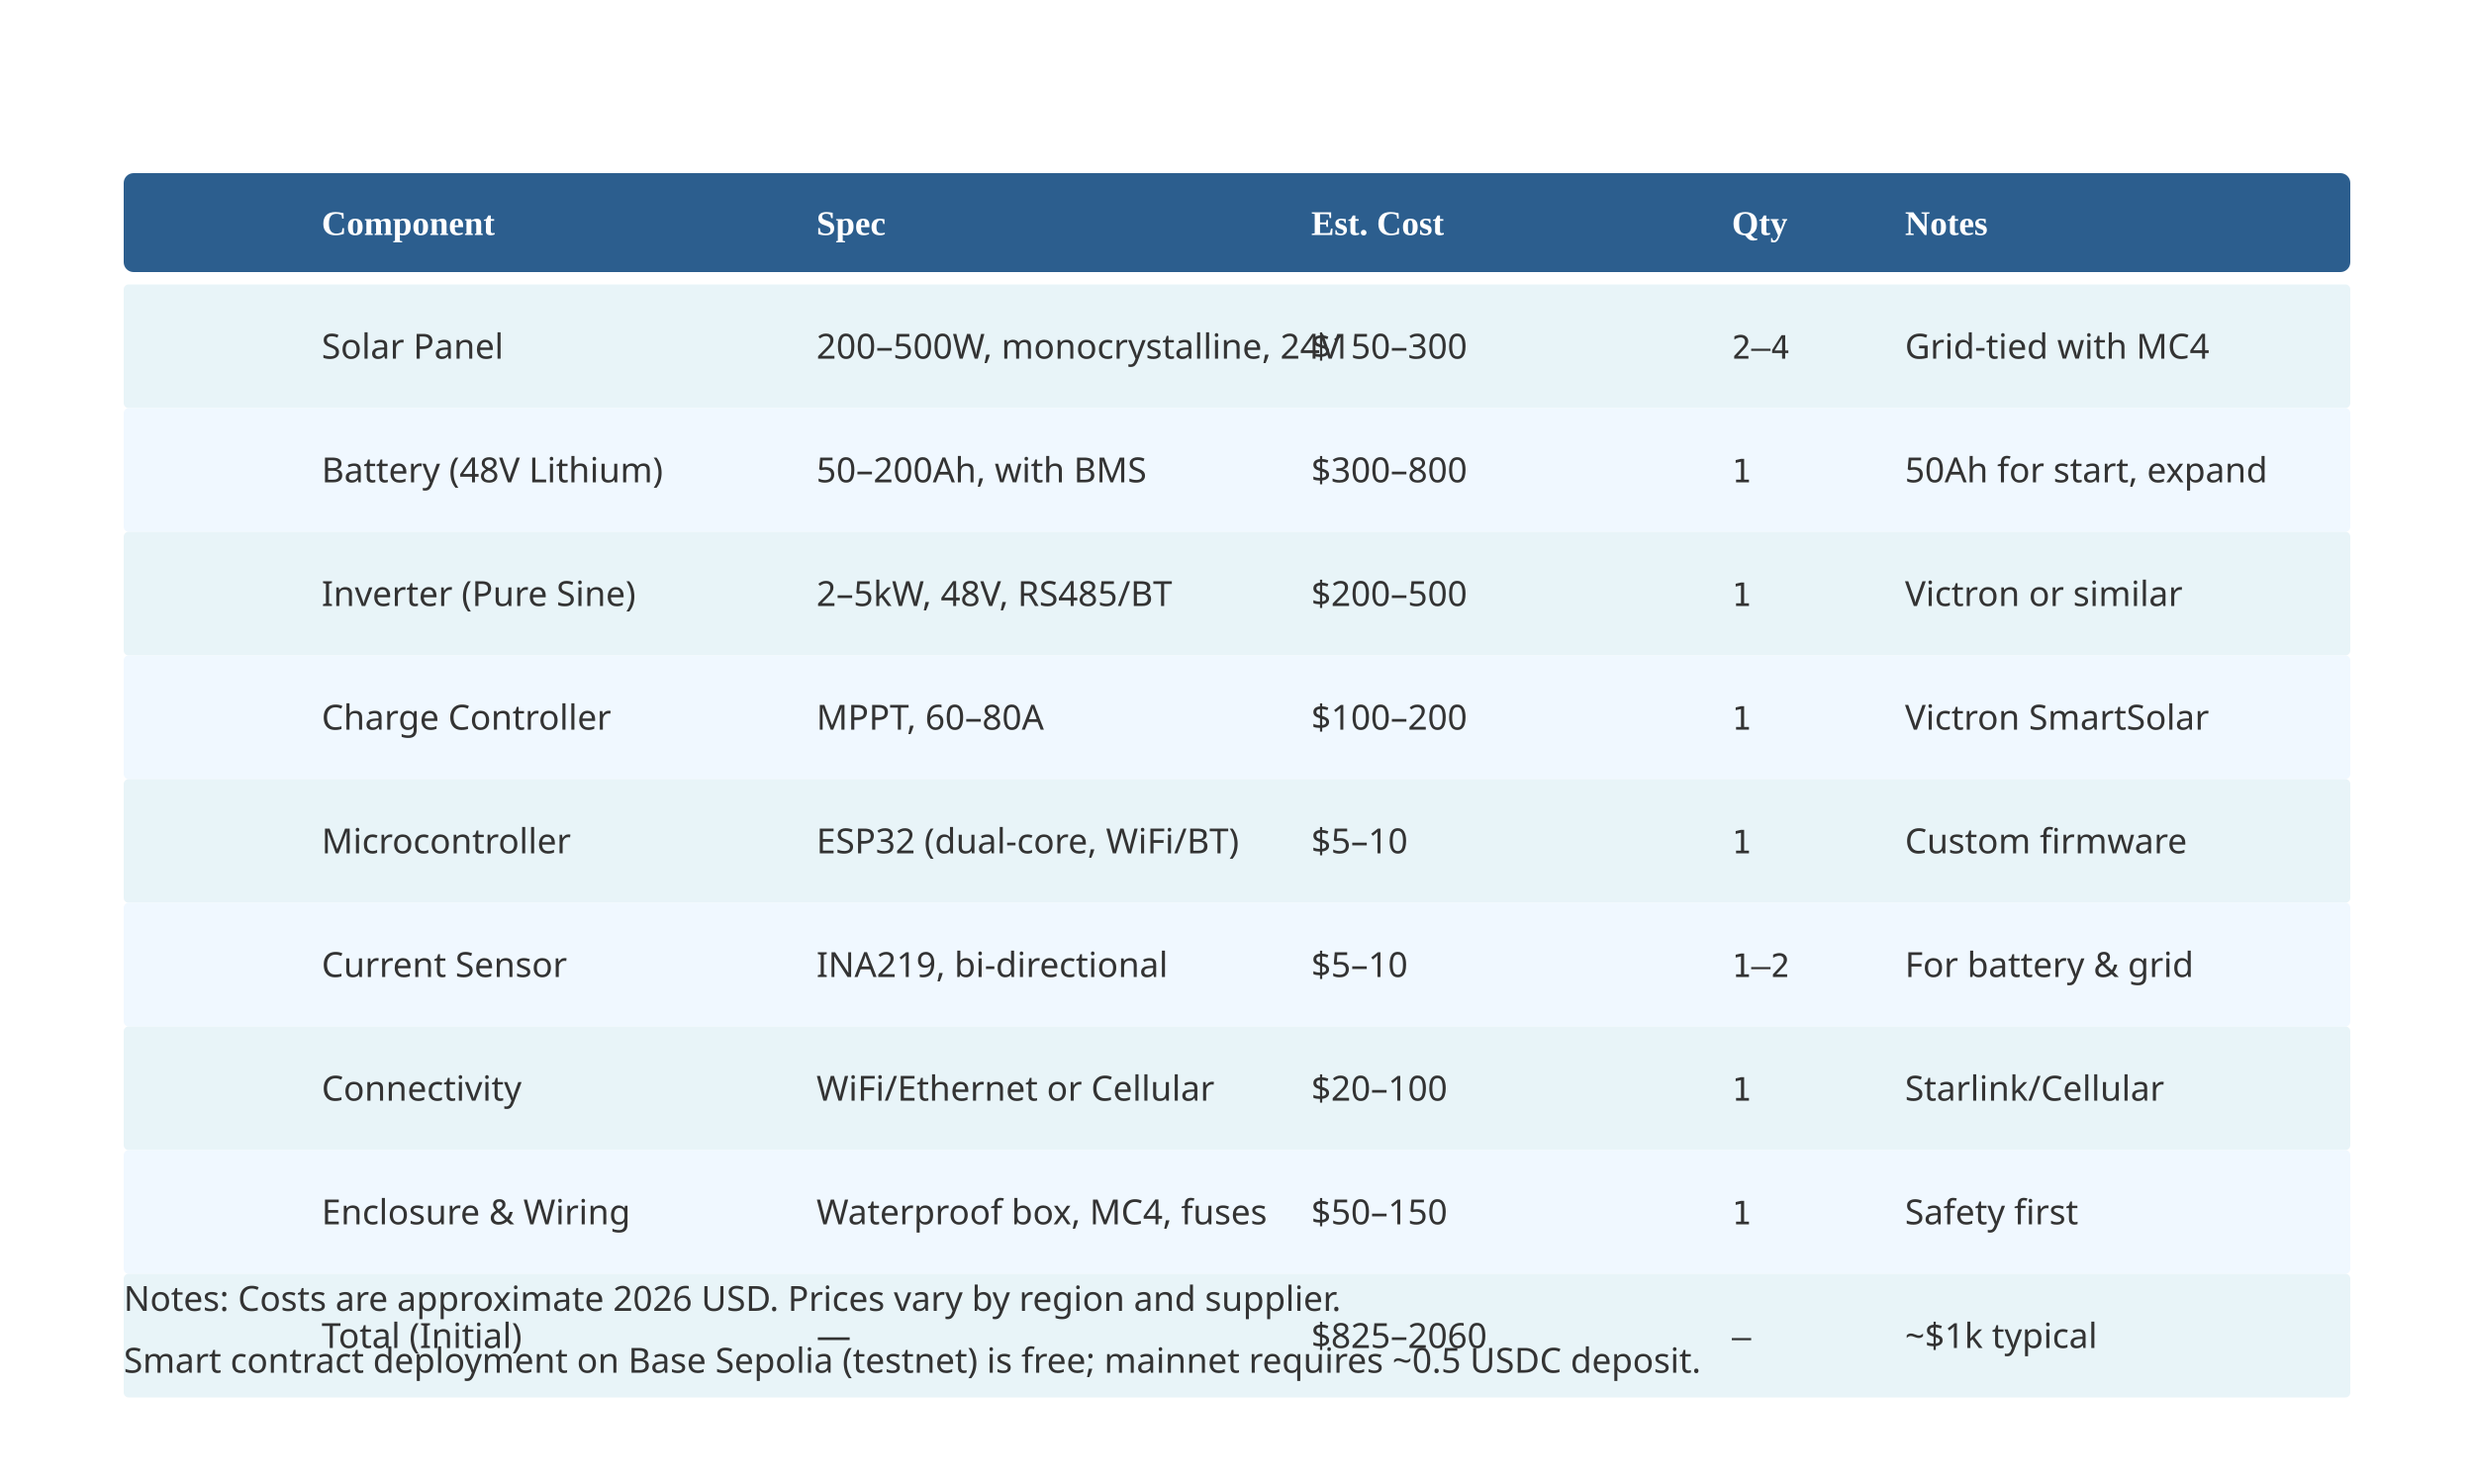
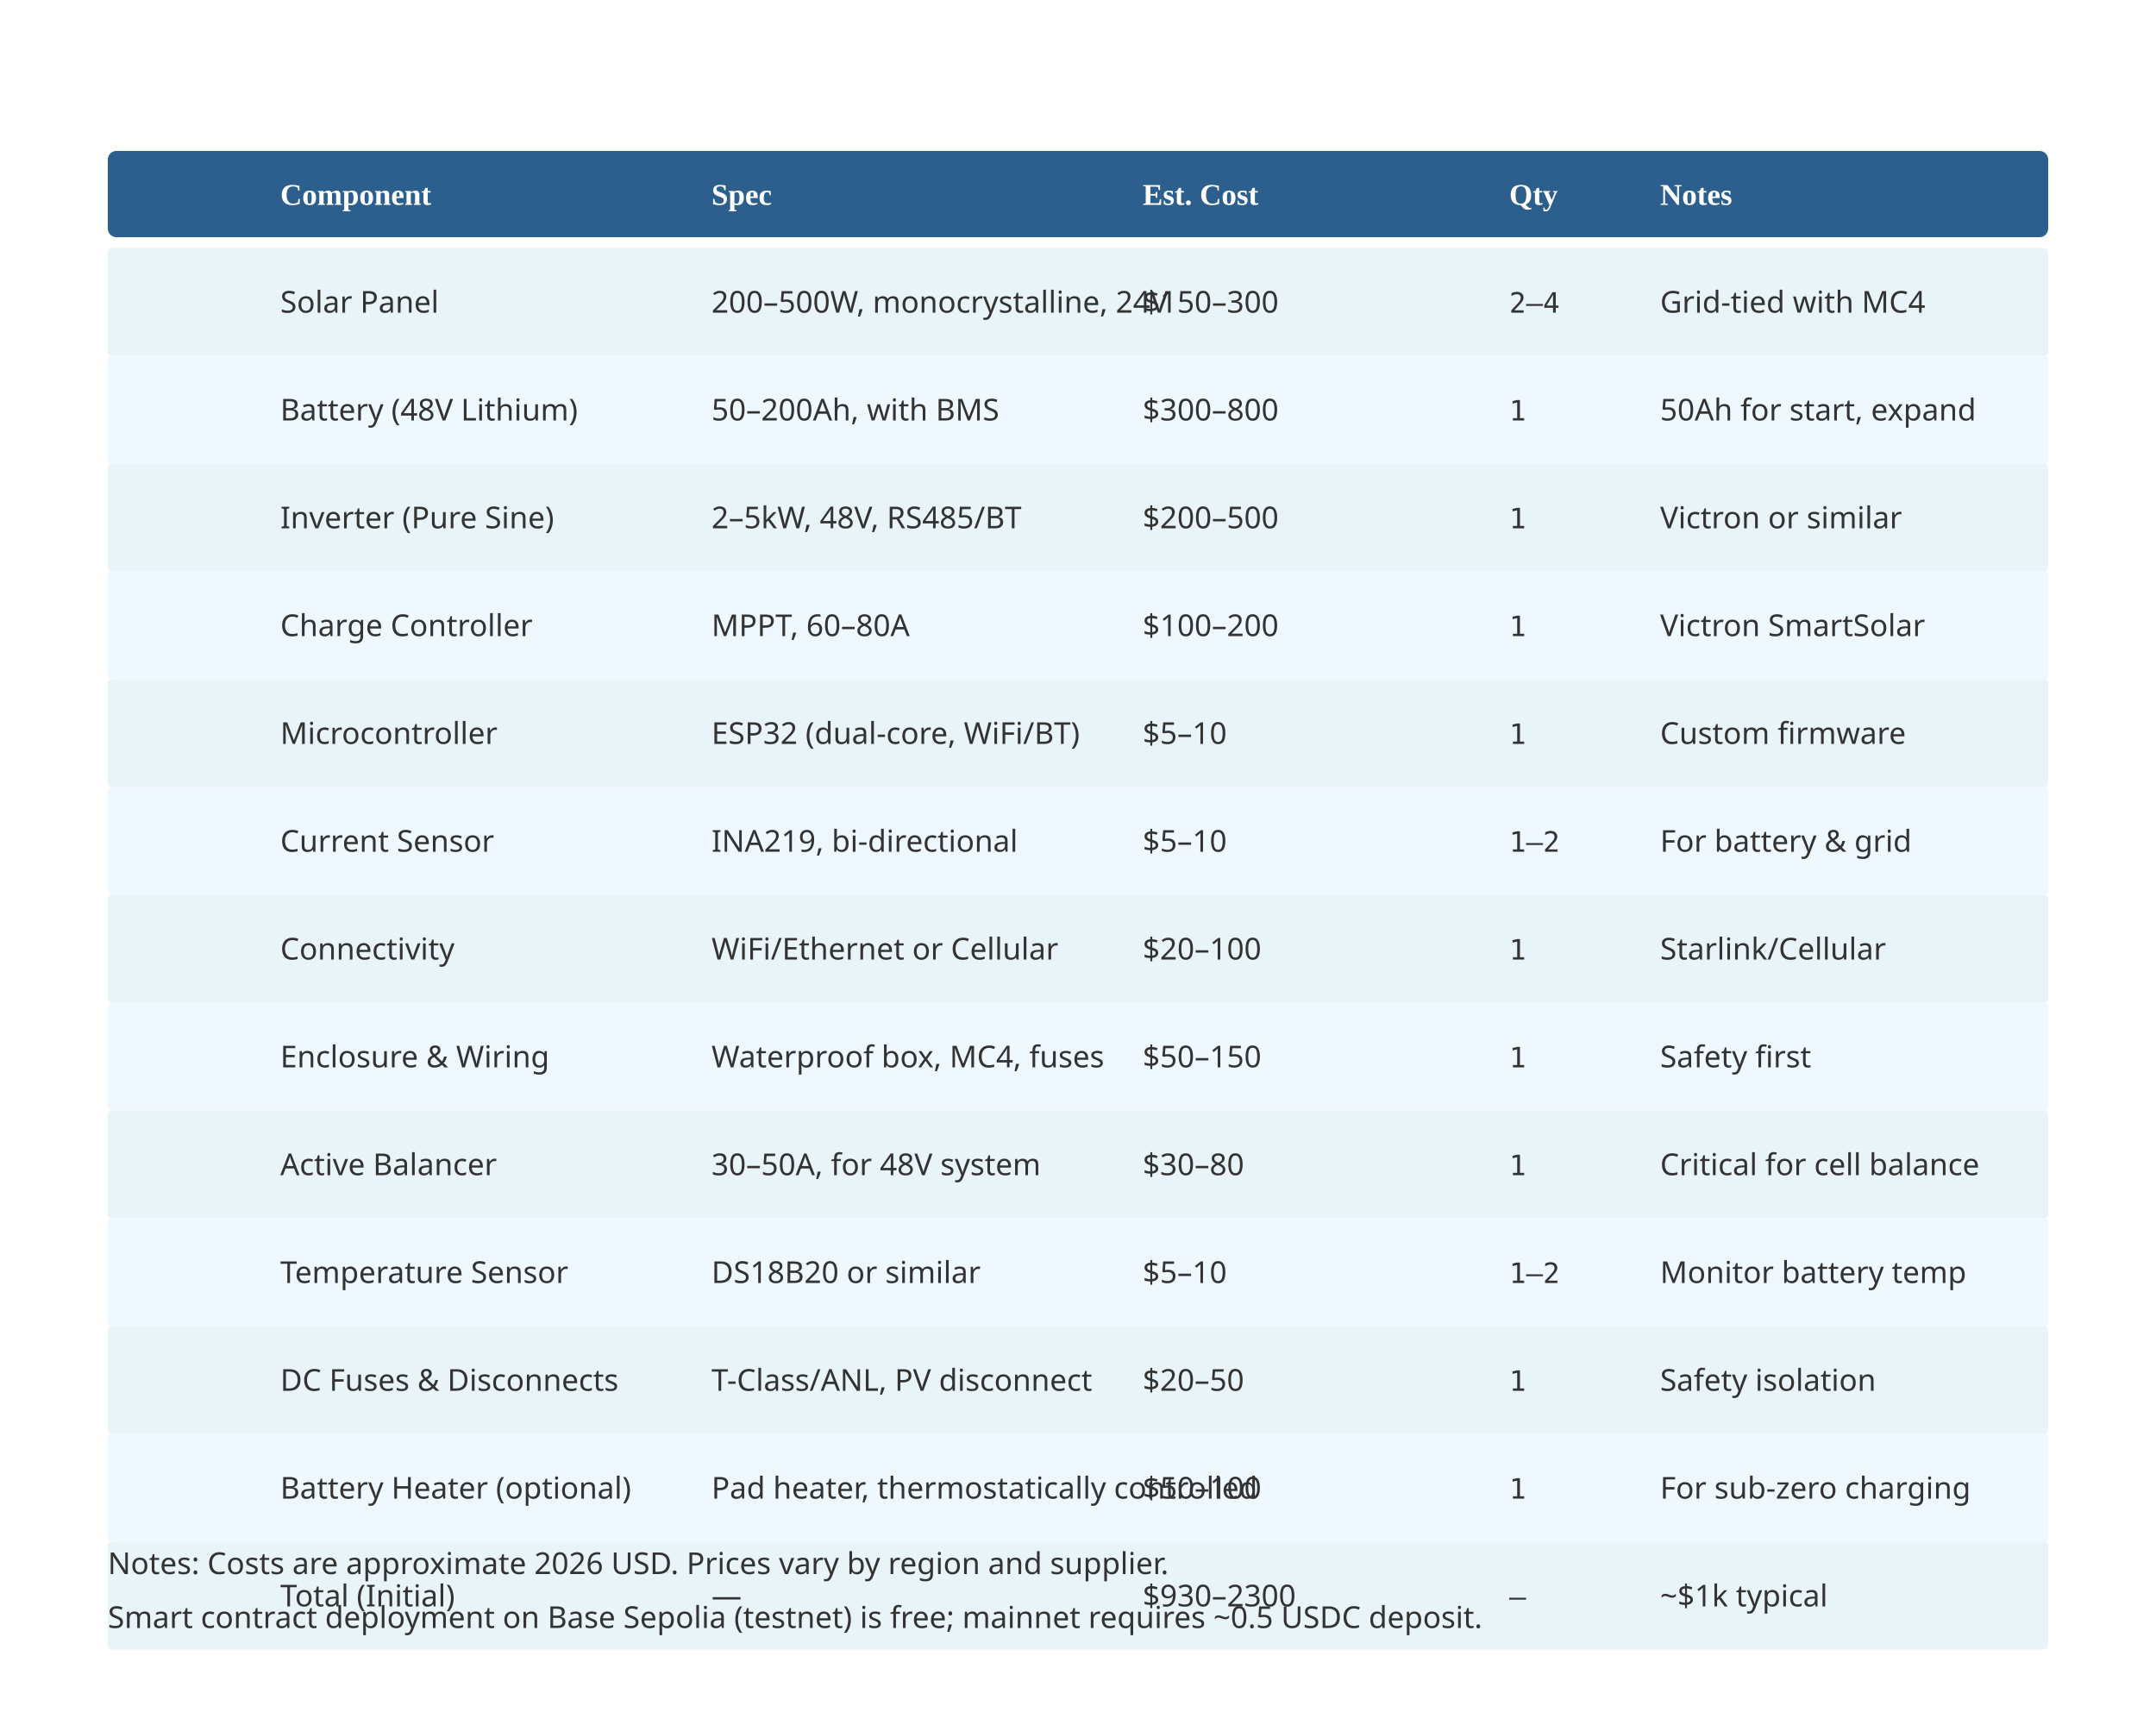
- <svg xmlns="http://www.w3.org/2000/svg" width="1000" height="600" viewBox="0 0 1000 600">
+ <svg xmlns="http://www.w3.org/2000/svg" width="1000" height="800" viewBox="0 0 1000 800">
  <defs>
    <style>
      .bg { fill: #fff; }
      .header { fill: #2c5e8e; }
      .row-even { fill: #e8f4f8; }
      .row-odd { fill: #f0f8ff; }
      .text { font-family: 'Segoe UI', Tahoma, sans-serif; font-size: 14px; fill: #333; }
      .title { font-weight: bold; font-size: 18px; fill: #fff; }
      .header-text { font-weight: bold; font-size: 14px; fill: #fff; }
      .qty { font-family: monospace; font-size: 13px; }
-       .link { font-size: 12px; fill: #1565c0; text-decoration: underline; }
    </style>
  </defs>
  <rect class="bg" width="100%" height="100%" />
  <text class="title" x="500" y="40" text-anchor="middle">Hardware Bill of Materials</text>
  <g transform="translate(50, 70)">
    <rect class="header" x="0" y="0" width="900" height="40" rx="4" />
    <text class="header-text" x="80" y="25">Component</text>
    <text class="header-text" x="280" y="25">Spec</text>
    <text class="header-text" x="480" y="25">Est. Cost</text>
    <text class="header-text" x="650" y="25">Qty</text>
    <text class="header-text" x="720" y="25">Notes</text>
  </g>
  <g transform="translate(50, 115)">
    <rect class="row-even" x="0" y="0" width="900" height="50" rx="2" />
    <text class="text" x="80" y="30">Solar Panel</text>
    <text class="text" x="280" y="30">200–500W, monocrystalline, 24V</text>
    <text class="text" x="480" y="30">$150–300</text>
    <text class="text qty" x="650" y="30">2–4</text>
    <text class="text" x="720" y="30">Grid-tied with MC4</text>
    <rect class="row-odd" x="0" y="50" width="900" height="50" rx="2" />
    <text class="text" x="80" y="80">Battery (48V Lithium)</text>
    <text class="text" x="280" y="80">50–200Ah, with BMS</text>
    <text class="text" x="480" y="80">$300–800</text>
    <text class="text qty" x="650" y="80">1</text>
    <text class="text" x="720" y="80">50Ah for start, expand</text>
    <rect class="row-even" x="0" y="100" width="900" height="50" rx="2" />
    <text class="text" x="80" y="130">Inverter (Pure Sine)</text>
    <text class="text" x="280" y="130">2–5kW, 48V, RS485/BT</text>
    <text class="text" x="480" y="130">$200–500</text>
    <text class="text qty" x="650" y="130">1</text>
    <text class="text" x="720" y="130">Victron or similar</text>
    <rect class="row-odd" x="0" y="150" width="900" height="50" rx="2" />
    <text class="text" x="80" y="180">Charge Controller</text>
    <text class="text" x="280" y="180">MPPT, 60–80A</text>
    <text class="text" x="480" y="180">$100–200</text>
    <text class="text qty" x="650" y="180">1</text>
    <text class="text" x="720" y="180">Victron SmartSolar</text>
    <rect class="row-even" x="0" y="200" width="900" height="50" rx="2" />
    <text class="text" x="80" y="230">Microcontroller</text>
    <text class="text" x="280" y="230">ESP32 (dual-core, WiFi/BT)</text>
    <text class="text" x="480" y="230">$5–10</text>
    <text class="text qty" x="650" y="230">1</text>
    <text class="text" x="720" y="230">Custom firmware</text>
    <rect class="row-odd" x="0" y="250" width="900" height="50" rx="2" />
    <text class="text" x="80" y="280">Current Sensor</text>
    <text class="text" x="280" y="280">INA219, bi-directional</text>
    <text class="text" x="480" y="280">$5–10</text>
    <text class="text qty" x="650" y="280">1–2</text>
    <text class="text" x="720" y="280">For battery &amp; grid</text>
    <rect class="row-even" x="0" y="300" width="900" height="50" rx="2" />
    <text class="text" x="80" y="330">Connectivity</text>
    <text class="text" x="280" y="330">WiFi/Ethernet or Cellular</text>
    <text class="text" x="480" y="330">$20–100</text>
    <text class="text qty" x="650" y="330">1</text>
    <text class="text" x="720" y="330">Starlink/Cellular</text>
    <rect class="row-odd" x="0" y="350" width="900" height="50" rx="2" />
    <text class="text" x="80" y="380">Enclosure &amp; Wiring</text>
    <text class="text" x="280" y="380">Waterproof box, MC4, fuses</text>
    <text class="text" x="480" y="380">$50–150</text>
    <text class="text qty" x="650" y="380">1</text>
    <text class="text" x="720" y="380">Safety first</text>
    <rect class="row-even" x="0" y="400" width="900" height="50" rx="2" />
-     <text class="text" x="80" y="430">Total (Initial)</text>
-     <text class="text" x="280" y="430">—</text>
-     <text class="text" x="480" y="430">$825–2060</text>
-     <text class="text qty" x="650" y="430">—</text>
-     <text class="text" x="720" y="430">~$1k typical</text>
+     <text class="text" x="80" y="430">Active Balancer</text>
+     <text class="text" x="280" y="430">30–50A, for 48V system</text>
+     <text class="text" x="480" y="430">$30–80</text>
+     <text class="text qty" x="650" y="430">1</text>
+     <text class="text" x="720" y="430">Critical for cell balance</text>
+     <rect class="row-odd" x="0" y="450" width="900" height="50" rx="2" />
+     <text class="text" x="80" y="480">Temperature Sensor</text>
+     <text class="text" x="280" y="480">DS18B20 or similar</text>
+     <text class="text" x="480" y="480">$5–10</text>
+     <text class="text qty" x="650" y="480">1–2</text>
+     <text class="text" x="720" y="480">Monitor battery temp</text>
+     <rect class="row-even" x="0" y="500" width="900" height="50" rx="2" />
+     <text class="text" x="80" y="530">DC Fuses &amp; Disconnects</text>
+     <text class="text" x="280" y="530">T-Class/ANL, PV disconnect</text>
+     <text class="text" x="480" y="530">$20–50</text>
+     <text class="text qty" x="650" y="530">1</text>
+     <text class="text" x="720" y="530">Safety isolation</text>
+     <rect class="row-odd" x="0" y="550" width="900" height="50" rx="2" />
+     <text class="text" x="80" y="580">Battery Heater (optional)</text>
+     <text class="text" x="280" y="580">Pad heater, thermostatically controlled</text>
+     <text class="text" x="480" y="580">$50–100</text>
+     <text class="text qty" x="650" y="580">1</text>
+     <text class="text" x="720" y="580">For sub-zero charging</text>
+     <rect class="row-even" x="0" y="600" width="900" height="50" rx="2" />
+     <text class="text" x="80" y="630">Total (Initial)</text>
+     <text class="text" x="280" y="630">—</text>
+     <text class="text" x="480" y="630">$930–2300</text>
+     <text class="text qty" x="650" y="630">—</text>
+     <text class="text" x="720" y="630">~$1k typical</text>
  </g>
-   <g transform="translate(50, 530)">
+   <g transform="translate(50, 730)">
    <text class="text" x="0" y="0">Notes: Costs are approximate 2026 USD. Prices vary by region and supplier.</text>
    <text class="text" x="0" y="25">Smart contract deployment on Base Sepolia (testnet) is free; mainnet requires ~0.5 USDC deposit.</text>
  </g>
</svg>
